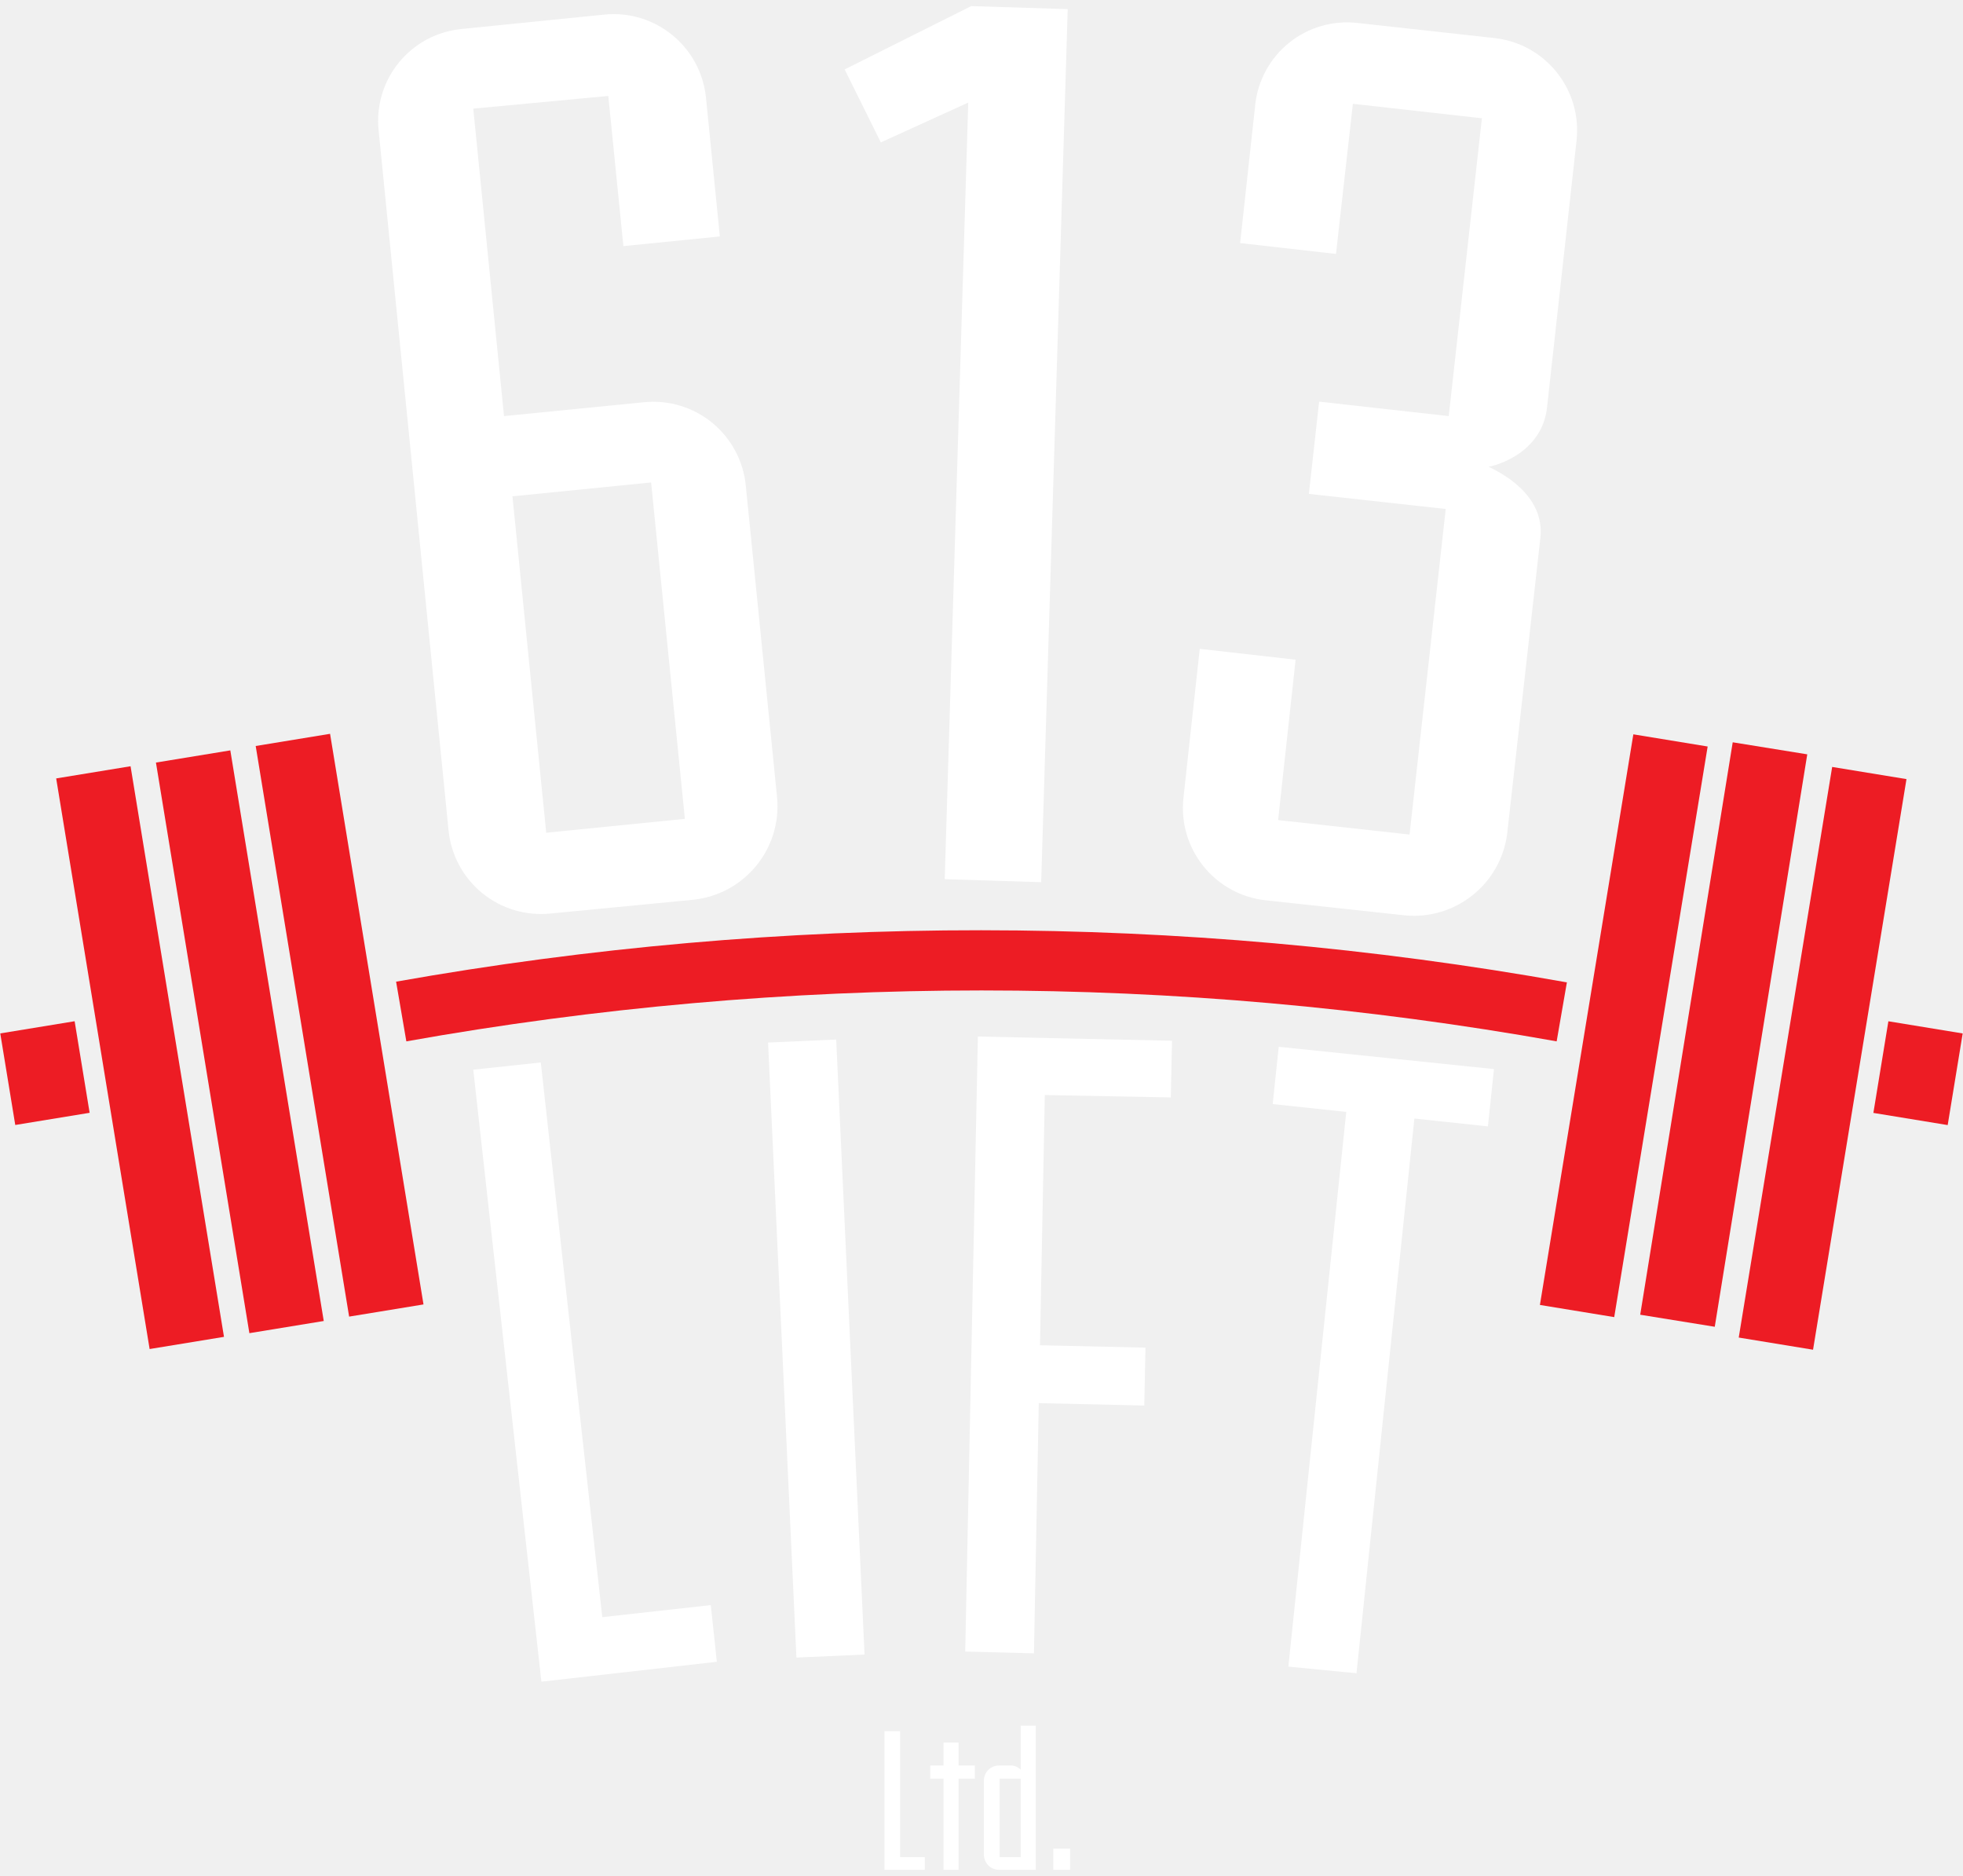
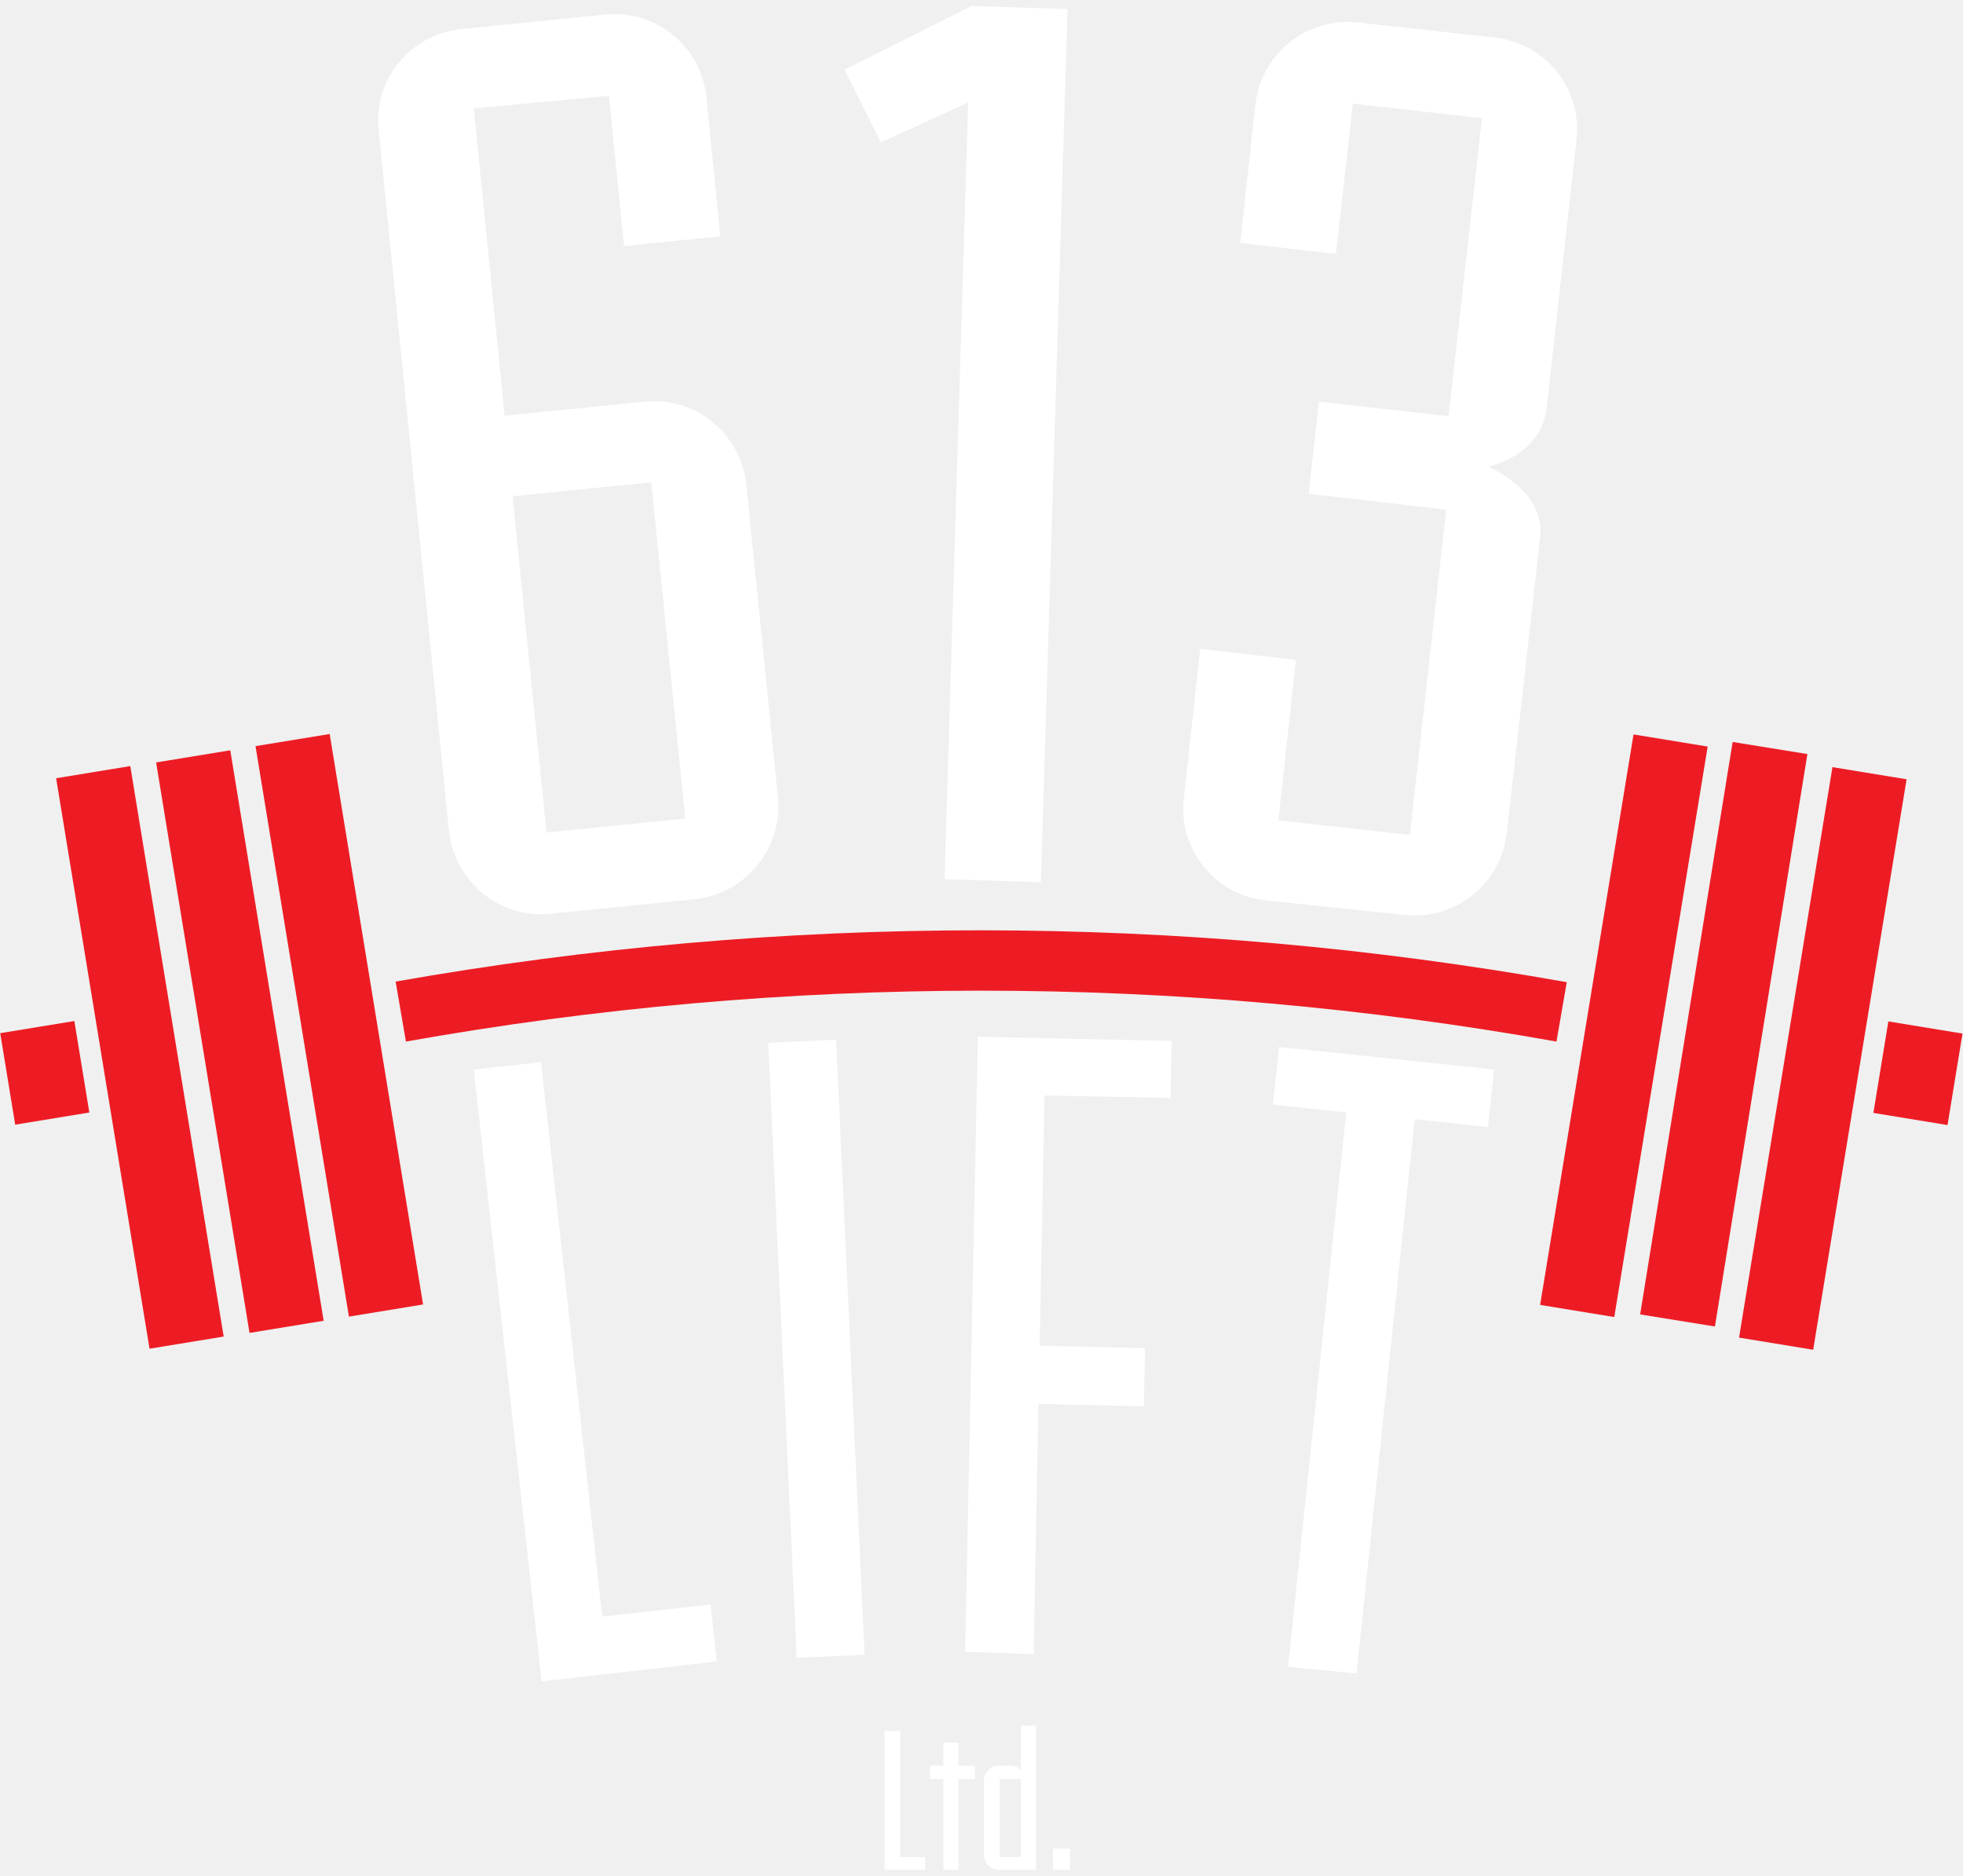
- <svg xmlns="http://www.w3.org/2000/svg" id="Layer_1" data-name="Layer 1" width="4.5in" height="4.3in" viewBox="0 0 325.6 309.1">
-   <path d="M89.8,277.9,78.5,176.4l11.2-1.2,10.2,92,18-2,1,9.4Z" fill="#fff" />
-   <path d="M132.1,273.9l-4.7-102,11.3-.5,4.7,102Z" fill="#fff" />
-   <path d="M160.1,272.9l2.1-102,32.2.7-.2,9.4-20.9-.4-.8,41.5,17.5.4-.2,9.6-17.5-.4-.8,41.5Z" fill="#fff" />
-   <path d="M213.7,275.4l9.6-92-12.2-1.3,1-9.5,35.7,3.7-1,9.5-12.2-1.3-9.6,92Z" fill="#fff" />
-   <path d="M91.3,150.5a15.4,15.4,0,0,1-16.9-13.8L62.8,20.6A15.3,15.3,0,0,1,76.5,3.8l23.8-2.4a15.4,15.4,0,0,1,16.8,13.8l2.3,23-16,1.6-2.5-24.9L78.5,17l5.1,51,23.2-2.3a15.4,15.4,0,0,1,16.9,13.8l5.2,51.8a15.6,15.6,0,0,1-13.8,16.9ZM108,79,85,81.3l5.6,55.8,23-2.3Z" fill="#fff" />
-   <path d="M156.7,144.8,160.6,16l-14.5,6.6-6-12.1L161.1,0l16,.5-4.4,144.8Z" fill="#fff" />
-   <path d="M209.9,148.3a15.4,15.4,0,0,1-13.6-17l2.7-24.7,15.9,1.8L212,135l21.8,2.4,6-54-22.7-2.5,1.7-15.3L240.3,68l5.5-49.4-21.4-2.4-2.8,24.9-15.9-1.8,2.5-22.9a15.3,15.3,0,0,1,17-13.6l22.7,2.5a15.4,15.4,0,0,1,13.6,17l-4.9,44.3c-.8,7.2-7.9,9.5-9.7,9.8,1.9.9,9.4,4.6,8.6,11.8L250,137.2a15.6,15.6,0,0,1-17,13.6Z" fill="#fff" />
-   <path d="M146.7,309.1v-23h2.6V307h4.1v2.1Z" fill="#fff" />
-   <path d="M156.5,309.1V294h-2.2v-2.2h2.2V288H159v3.8h2.7V294H159v15.1Z" fill="#fff" />
-   <path d="M165.7,309.1a2.5,2.5,0,0,1-2.5-2.5V294.3a2.5,2.5,0,0,1,2.5-2.5h1.8a2.3,2.3,0,0,1,1.8.7v-7.3h2.5v23.9Zm3.6-15.1h-3.5V307h3.5Z" fill="#fff" />
-   <path d="M174.7,309.1v-3.5h2.8v3.5Z" fill="#fff" />
-   <rect x="221.3" y="162.8" width="95.9" height="12.49" transform="translate(59 407.5) rotate(-80.7)" fill="#ed1c24" />
-   <rect x="237.9" y="165.5" width="95.9" height="12.49" transform="matrix(0.16, -0.99, 0.99, 0.16, 70.15, 426.08)" fill="#ed1c24" />
-   <rect x="254.4" y="168.2" width="95.9" height="12.49" transform="translate(81.3 444.7) rotate(-80.7)" fill="#ed1c24" />
-   <rect x="310.5" y="170.7" width="15.4" height="12.49" transform="translate(92.1 462.4) rotate(-80.7)" fill="#ed1c24" />
-   <path d="M259.9,161.9l-1.7,9.8a543.1,543.1,0,0,0-190.8,0l-1.7-9.9a553.3,553.3,0,0,1,194.1.1Z" fill="#ed1c24" />
-   <rect x="50.1" y="121.1" width="12.5" height="95.9" transform="translate(-26.6 11.3) rotate(-9.3)" fill="#ed1c24" />
-   <rect x="33.5" y="123.8" width="12.5" height="95.9" transform="translate(-27.2 8.7) rotate(-9.3)" fill="#ed1c24" />
-   <rect x="17" y="126.5" width="12.5" height="95.9" transform="translate(-27.9 6) rotate(-9.3)" fill="#ed1c24" />
-   <rect x="1.2" y="169.3" width="12.5" height="15.39" transform="translate(-28.5 3.5) rotate(-9.3)" fill="#ed1c24" />
+ <svg xmlns="http://www.w3.org/2000/svg" version="1.1" id="Layer_1" x="0px" y="0px" viewBox="0 0 324 309.6" style="enable-background:new 0 0 324 309.6;" xml:space="preserve">
+   <style type="text/css">
+ 	.st0{fill:#FFFFFF;}
+ 	.st1{fill:#ED1C24;}
+ </style>
+   <path class="st0" d="M89.4,277.5l-11.2-101l11.1-1.2l10.1,91.5l17.9-2l1,9.4L89.4,277.5z" />
+   <path class="st0" d="M131.5,273.6l-4.7-101.5l11.2-0.5l4.7,101.5L131.5,273.6z" />
+   <path class="st0" d="M159.3,272.6l2.1-101.5l32,0.7l-0.2,9.4l-20.8-0.4l-0.8,41.3l17.4,0.4l-0.2,9.6l-17.4-0.4l-0.8,41.3  L159.3,272.6z" />
+   <path class="st0" d="M212.6,275.1l9.6-91.5l-12.1-1.3l1-9.5l35.5,3.7l-1,9.5l-12.1-1.3l-9.6,91.5L212.6,275.1z" />
+   <path class="st0" d="M90.9,150.8c-8.4,0.9-15.9-5.3-16.8-13.7c0,0,0,0,0-0.1L62.5,21.5c-0.9-8.4,5.2-15.8,13.6-16.7c0,0,0,0,0.1,0  l23.7-2.4c8.4-0.8,15.9,5.3,16.7,13.7l2.3,22.9l-15.9,1.6l-2.5-24.8l-22.3,2.1l5.1,50.7l23.1-2.3c8.4-0.9,15.9,5.3,16.8,13.7  c0,0,0,0,0,0.1l5.2,51.5c0.8,8.4-5.3,15.9-13.7,16.8L90.9,150.8z M107.5,79.6l-22.9,2.3l5.6,55.5l22.9-2.3L107.5,79.6z" />
+   <path class="st0" d="M155.9,145.1l3.9-128.2l-14.4,6.6l-6-12L160.3,1l15.9,0.5l-4.4,144.1L155.9,145.1z" />
+   <path class="st0" d="M208.9,148.6c-8.4-0.9-14.5-8.5-13.5-16.9l2.7-24.6l15.8,1.8l-2.9,26.5l21.7,2.4l6-53.7L216,81.5l1.7-15.2  l21.4,2.4l5.5-49.2l-21.3-2.4l-2.8,24.8l-15.8-1.8l2.5-22.8c0.9-8.4,8.4-14.4,16.7-13.6c0.1,0,0.1,0,0.2,0l22.6,2.5  c8.4,0.9,14.5,8.5,13.5,16.9l-4.9,44.1c-0.8,7.2-7.9,9.5-9.7,9.8c1.9,0.9,9.4,4.6,8.6,11.7l-5.5,48.8c-1,8.4-8.5,14.4-16.9,13.5  L208.9,148.6z" />
+   <path class="st0" d="M146,308.6v-22.9h2.6v20.8h4.1v2.1H146z" />
+   <path class="st0" d="M155.7,308.6v-15h-2.2v-2.2h2.2v-3.8h2.5v3.8h2.7v2.2h-2.7v15H155.7z" />
+   <path class="st0" d="M164.9,308.6c-1.4,0-2.5-1.1-2.5-2.5v-12.2c0-1.4,1.1-2.5,2.5-2.5h1.8c0.7,0,1.3,0.2,1.8,0.7v-7.3h2.5v23.8  H164.9z M168.5,293.6H165v12.9h3.5V293.6z" />
+   <path class="st0" d="M173.8,308.6v-3.5h2.8v3.5H173.8z" />
+   <rect x="220.3" y="163.1" transform="matrix(0.1616 -0.9869 0.9869 0.1616 57.6389 406.4171)" class="st1" width="95.4" height="12.4" />
+   <rect x="236.7" y="164.5" transform="matrix(0.1595 -0.9872 0.9872 0.1595 70.5645 424.3624)" class="st1" width="95.7" height="12.5" />
+   <rect x="253.1" y="168.5" transform="matrix(0.1616 -0.9869 0.9869 0.1616 79.8413 443.3134)" class="st1" width="95.4" height="12.4" />
+   <rect x="308.9" y="170.9" transform="matrix(0.1616 -0.9869 0.9869 0.1616 90.6287 460.9114)" class="st1" width="15.3" height="12.4" />
+   <path class="st1" d="M258.6,162.1l-1.7,9.8c-62.8-11.2-127.1-11.2-189.9,0l-1.7-9.9C129.3,150.7,194.7,150.7,258.6,162.1  L258.6,162.1z" />
+   <rect x="49.8" y="121.5" transform="matrix(0.9869 -0.1616 0.1616 0.9869 -26.6067 11.2822)" class="st1" width="12.4" height="95.4" />
+   <rect x="33.4" y="124.2" transform="matrix(0.9869 -0.1616 0.1616 0.9869 -27.2649 8.6574)" class="st1" width="12.4" height="95.4" />
+   <rect x="16.9" y="126.8" transform="matrix(0.9869 -0.1616 0.1616 0.9869 -27.9044 6.031)" class="st1" width="12.4" height="95.4" />
+   <rect x="1.2" y="169.4" transform="matrix(0.9869 -0.1616 0.1616 0.9869 -28.5232 3.5268)" class="st1" width="12.4" height="15.3" />
</svg>
